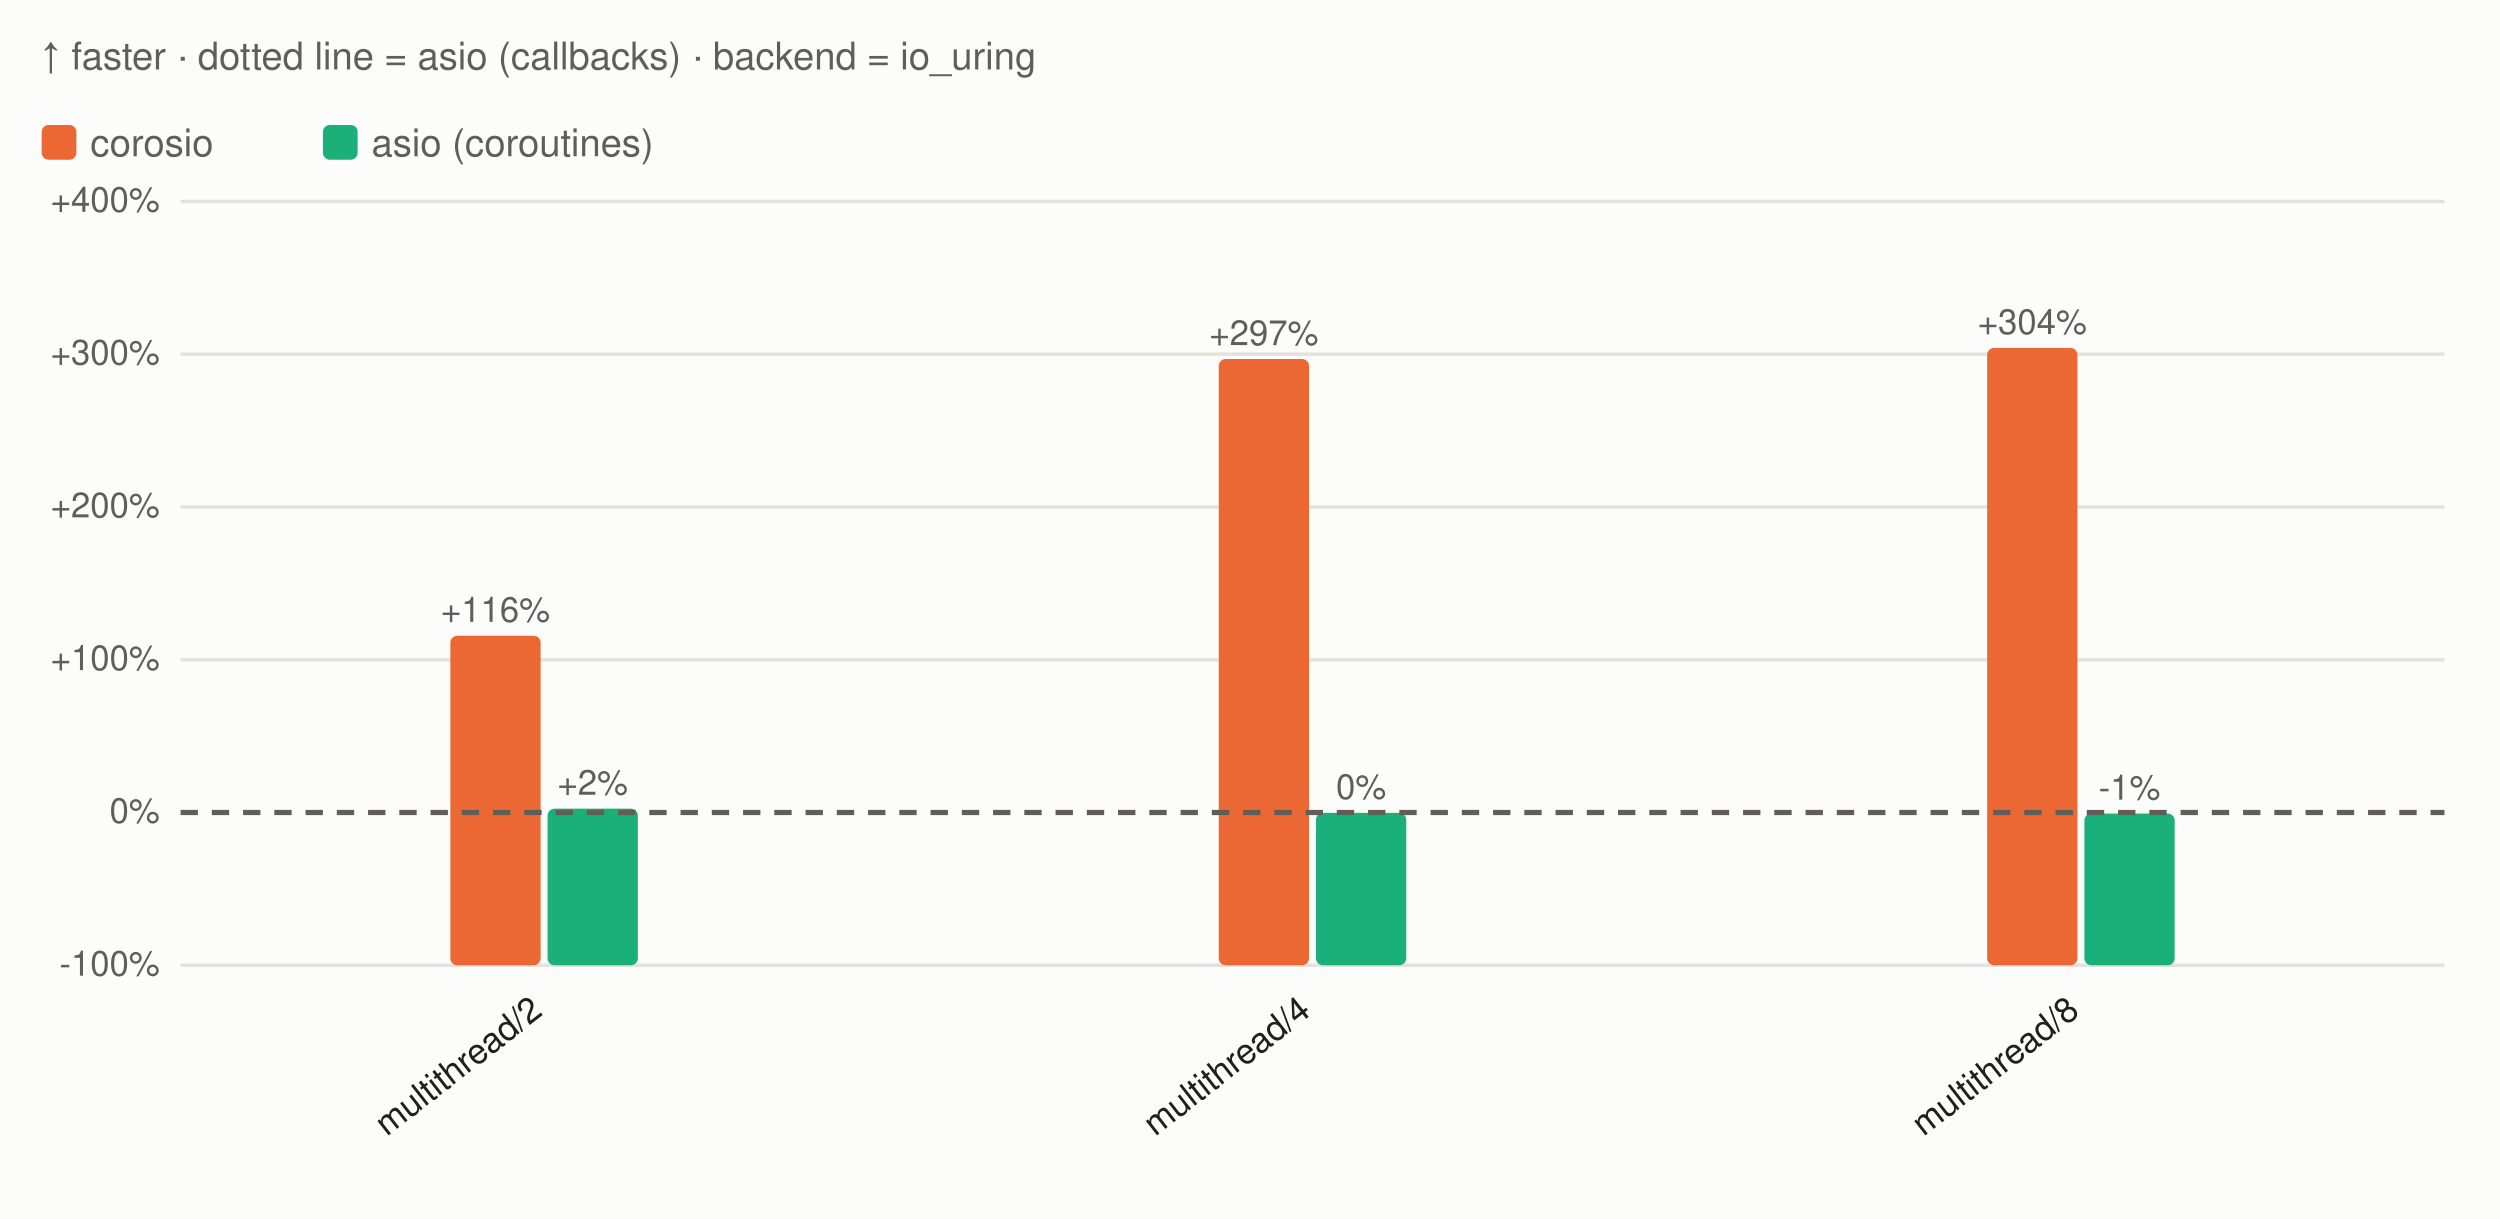
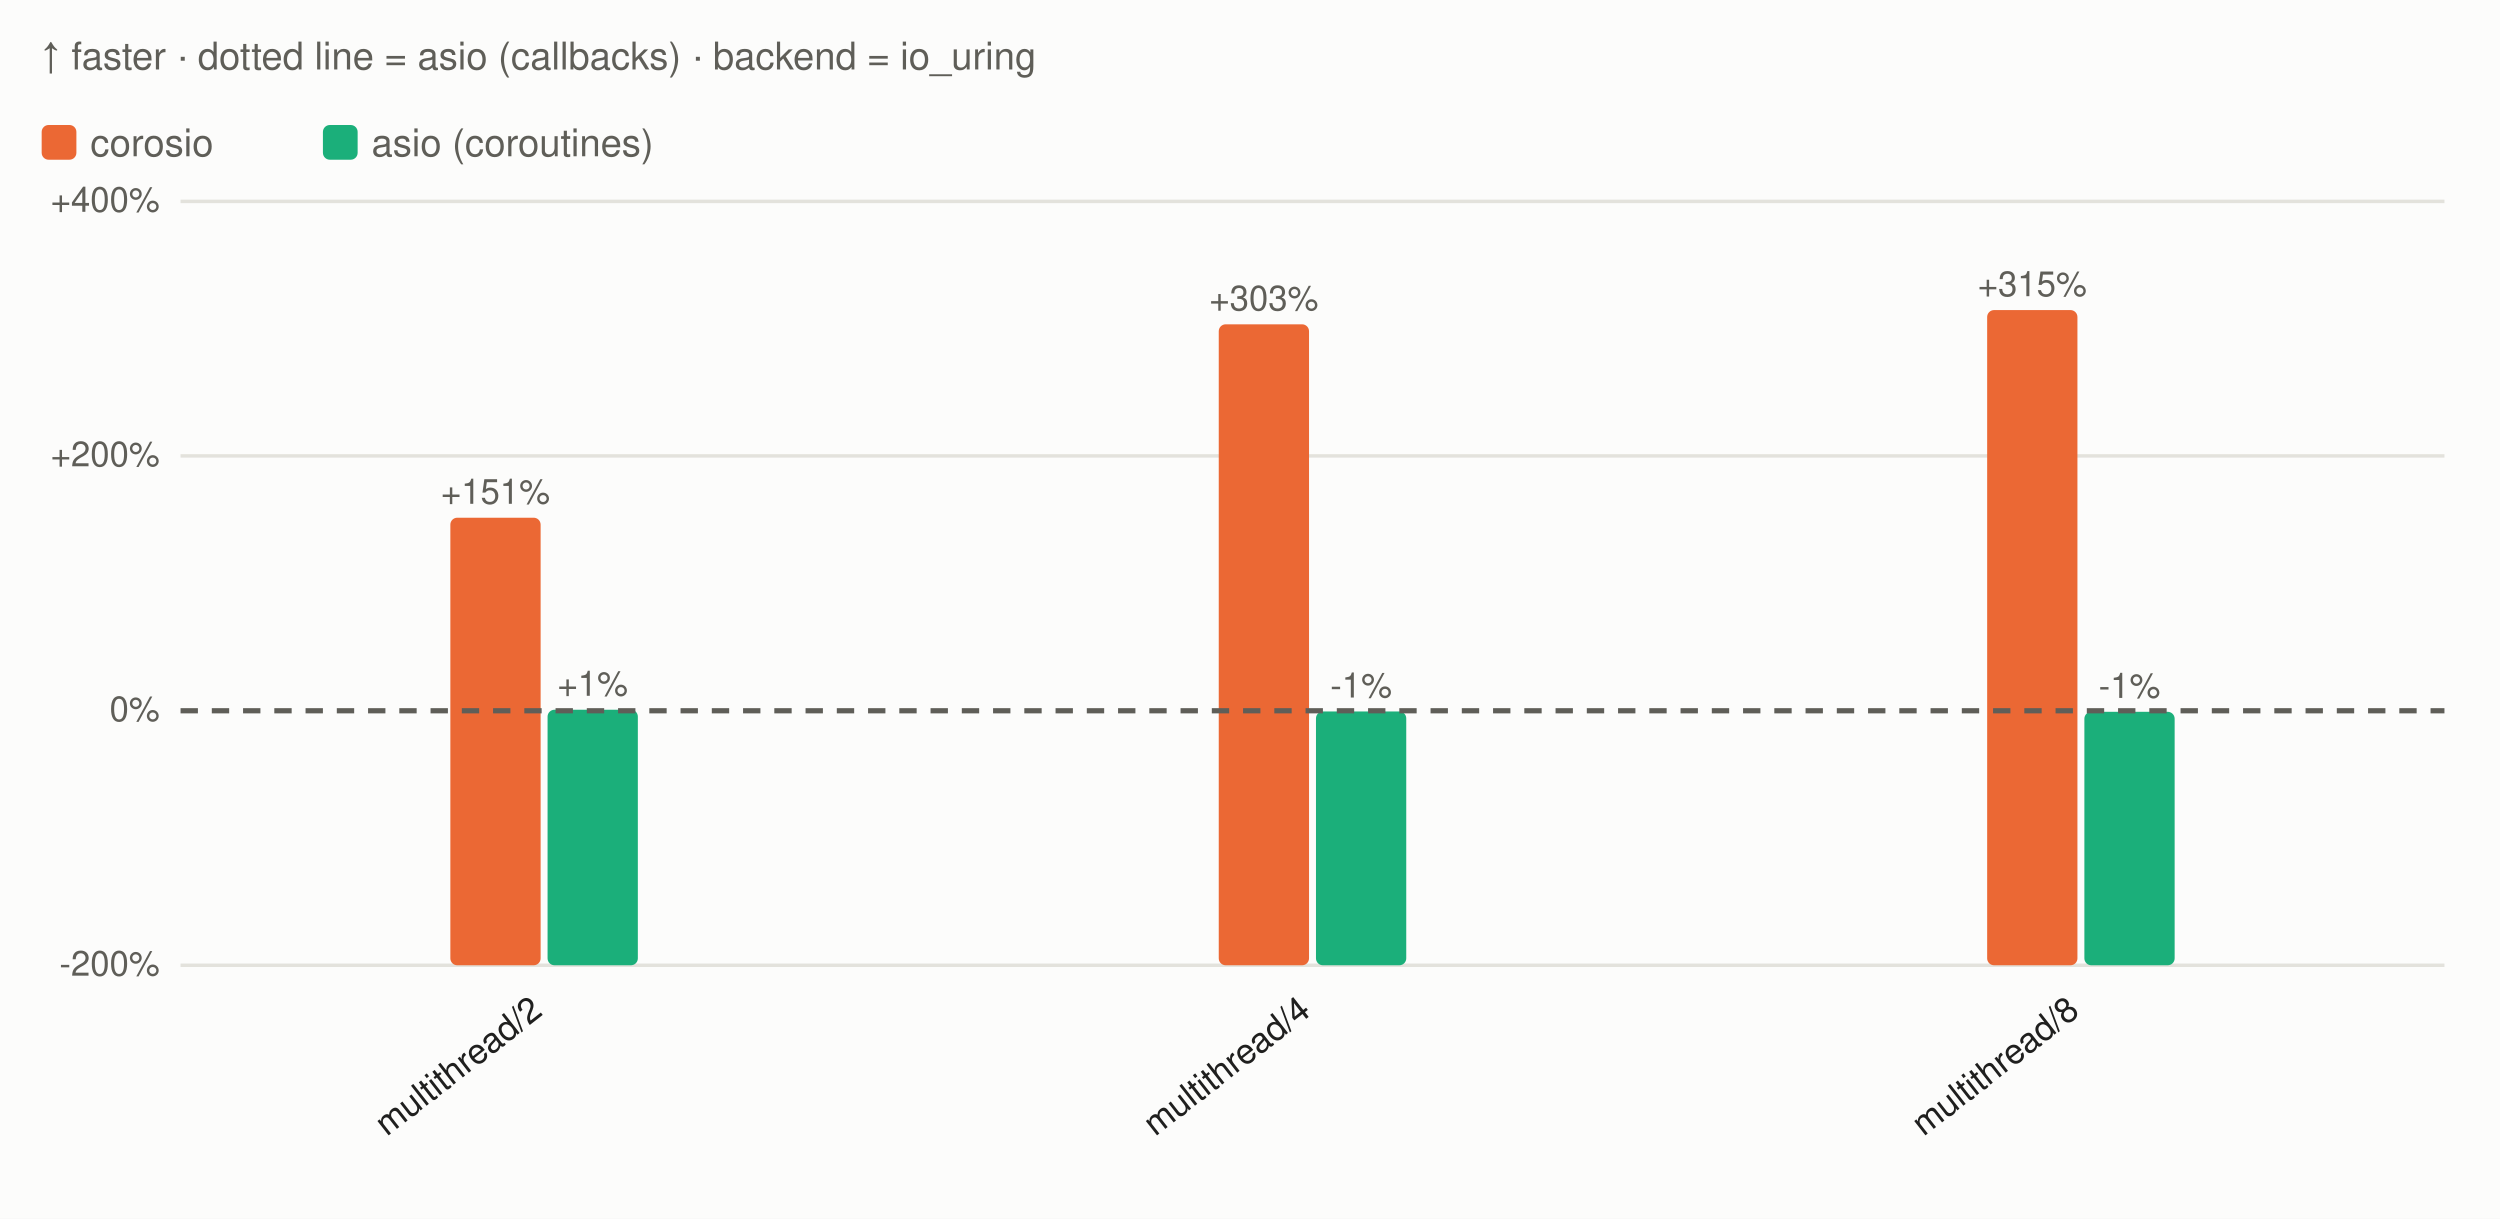
<svg xmlns="http://www.w3.org/2000/svg" class="bch-chart" width="720" height="351" viewBox="0 0 720 351">
  <style>.bch-chart{width:100%;height:auto;overflow:visible}.imageblock.bch-block{align-items:stretch}.imageblock.bch-block .content{width:100%}.bch-seg-label{fill:#ffffff;font-weight:700}html.dark .bch-exact&gt;summary.title,html.dark .bch-exact summary.title{color:var(--text-main-text-primary,#ffffff)}.boostlook .doc .openblock.bch-card{border:1px solid var(--border-border-secondary,#e3e2dc);border-radius:10px;padding:14px 14px 4px;margin-top:1.4rem;margin-bottom:1.4rem}.boostlook .doc .bch-card .imageblock.bch-block{margin-top:0;margin-bottom:0.25rem}.boostlook .doc .bch-card details.bch-exact{margin-top:0;margin-bottom:0.5rem;margin-left:0}.boostlook .doc .bch-card details.bch-exact&gt;summary{margin-left:2rem}.boostlook .doc .bch-card table.stretch,.boostlook #content .bch-card table.stretch{width:100%;margin-left:0;font-size:0.88em}.boostlook .doc .bch-card table.stretch td,.boostlook .doc .bch-card table.stretch th{padding:0.3rem 0.55rem}@media (prefers-color-scheme: dark) {.bch-surface{fill:#1a1a19}.bch-ink{fill:#ffffff}.bch-ink2{fill:#c3c2b7}.bch-grid{stroke:#3a3a38}.bch-zero{stroke:#c3c2b7}.bch-s-native{fill:#3987e5}.bch-s-uring{fill:#d95926}.bch-s-cb{fill:#199e70}.bch-div-pos{fill:#3987e5}.bch-div-neg{fill:#e66767}.bch-div-mid{fill:#383835}}html:not(.dark) .bch-surface{fill:transparent}html:not(.dark) .bch-ink{fill:#1f1f1e}html:not(.dark) .bch-ink2{fill:#5f5e58}html:not(.dark) .bch-grid{stroke:#e3e2dc}html:not(.dark) .bch-zero{stroke:#5f5e58}html:not(.dark) .bch-s-native{fill:#2a78d6}html:not(.dark) .bch-s-uring{fill:#eb6834}html:not(.dark) .bch-s-cb{fill:#1baf7a}html:not(.dark) .bch-div-pos{fill:#2a78d6}html:not(.dark) .bch-div-neg{fill:#e34948}html:not(.dark) .bch-div-mid{fill:#f0efec}html.dark .bch-surface{fill:transparent}html.dark .bch-ink{fill:#ffffff}html.dark .bch-ink2{fill:#c3c2b7}html.dark .bch-grid{stroke:#3a3a38}html.dark .bch-zero{stroke:#c3c2b7}html.dark .bch-s-native{fill:#3987e5}html.dark .bch-s-uring{fill:#d95926}html.dark .bch-s-cb{fill:#199e70}html.dark .bch-div-pos{fill:#3987e5}html.dark .bch-div-neg{fill:#e66767}html.dark .bch-div-mid{fill:#383835}</style>
  <rect width="720" height="351" class="bch-surface" fill="#fcfcfb" />
  <text x="12" y="20" font-family="-apple-system,Segoe UI,Helvetica,Arial,sans-serif" font-size="11" class="bch-ink2" fill="#5f5e58">↑ faster · dotted line = asio (callbacks) · backend = io_uring</text>
  <rect x="12" y="36" width="10" height="10" rx="2" class="bch-s-uring" fill="#eb6834" />
  <text x="26" y="45" font-family="-apple-system,Segoe UI,Helvetica,Arial,sans-serif" font-size="11" class="bch-ink2" fill="#5f5e58">corosio</text>
  <rect x="93" y="36" width="10" height="10" rx="2" class="bch-s-cb" fill="#1baf7a" />
  <text x="107" y="45" font-family="-apple-system,Segoe UI,Helvetica,Arial,sans-serif" font-size="11" class="bch-ink2" fill="#5f5e58">asio (coroutines)</text>
  <line x1="52" y1="278.0" x2="704" y2="278.0" class="bch-grid" stroke="#e3e2dc" stroke-width="1" />
-   <text x="46" y="281.0" font-family="-apple-system,Segoe UI,Helvetica,Arial,sans-serif" font-size="10" class="bch-ink2" fill="#5f5e58" text-anchor="end">-100%</text>
-   <line x1="52" y1="190.0" x2="704" y2="190.0" class="bch-grid" stroke="#e3e2dc" stroke-width="1" />
-   <text x="46" y="193.0" font-family="-apple-system,Segoe UI,Helvetica,Arial,sans-serif" font-size="10" class="bch-ink2" fill="#5f5e58" text-anchor="end">+100%</text>
-   <line x1="52" y1="146.0" x2="704" y2="146.0" class="bch-grid" stroke="#e3e2dc" stroke-width="1" />
-   <text x="46" y="149.0" font-family="-apple-system,Segoe UI,Helvetica,Arial,sans-serif" font-size="10" class="bch-ink2" fill="#5f5e58" text-anchor="end">+200%</text>
-   <line x1="52" y1="102.0" x2="704" y2="102.0" class="bch-grid" stroke="#e3e2dc" stroke-width="1" />
-   <text x="46" y="105.0" font-family="-apple-system,Segoe UI,Helvetica,Arial,sans-serif" font-size="10" class="bch-ink2" fill="#5f5e58" text-anchor="end">+300%</text>
+   <text x="46" y="281.0" font-family="-apple-system,Segoe UI,Helvetica,Arial,sans-serif" font-size="10" class="bch-ink2" fill="#5f5e58" text-anchor="end">-200%</text>
+   <line x1="52" y1="131.3" x2="704" y2="131.3" class="bch-grid" stroke="#e3e2dc" stroke-width="1" />
+   <text x="46" y="134.3" font-family="-apple-system,Segoe UI,Helvetica,Arial,sans-serif" font-size="10" class="bch-ink2" fill="#5f5e58" text-anchor="end">+200%</text>
  <line x1="52" y1="58.0" x2="704" y2="58.0" class="bch-grid" stroke="#e3e2dc" stroke-width="1" />
  <text x="46" y="61.0" font-family="-apple-system,Segoe UI,Helvetica,Arial,sans-serif" font-size="10" class="bch-ink2" fill="#5f5e58" text-anchor="end">+400%</text>
-   <text x="46" y="237.0" font-family="-apple-system,Segoe UI,Helvetica,Arial,sans-serif" font-size="10" class="bch-ink2" fill="#5f5e58" text-anchor="end">0%</text>
-   <rect x="129.7" y="183.1" width="26.0" height="94.9" rx="2" class="bch-s-uring" fill="#eb6834" />
-   <text x="142.7" y="179.1" font-family="-apple-system,Segoe UI,Helvetica,Arial,sans-serif" font-size="10" class="bch-ink2" fill="#5f5e58" text-anchor="middle">+116%</text>
-   <rect x="157.7" y="232.9" width="26.0" height="45.1" rx="2" class="bch-s-cb" fill="#1baf7a" />
-   <text x="170.7" y="228.9" font-family="-apple-system,Segoe UI,Helvetica,Arial,sans-serif" font-size="10" class="bch-ink2" fill="#5f5e58" text-anchor="middle">+2%</text>
+   <text x="46" y="207.7" font-family="-apple-system,Segoe UI,Helvetica,Arial,sans-serif" font-size="10" class="bch-ink2" fill="#5f5e58" text-anchor="end">0%</text>
+   <rect x="129.7" y="149.1" width="26.0" height="128.9" rx="2" class="bch-s-uring" fill="#eb6834" />
+   <text x="142.7" y="145.1" font-family="-apple-system,Segoe UI,Helvetica,Arial,sans-serif" font-size="10" class="bch-ink2" fill="#5f5e58" text-anchor="middle">+151%</text>
+   <rect x="157.7" y="204.4" width="26.0" height="73.6" rx="2" class="bch-s-cb" fill="#1baf7a" />
+   <text x="170.7" y="200.4" font-family="-apple-system,Segoe UI,Helvetica,Arial,sans-serif" font-size="10" class="bch-ink2" fill="#5f5e58" text-anchor="middle">+1%</text>
  <text x="156.7" y="292.0" font-family="-apple-system,Segoe UI,Helvetica,Arial,sans-serif" font-size="10" class="bch-ink" fill="#1f1f1e" text-anchor="end" transform="rotate(-38 156.7 292.0)">multithread/2</text>
-   <rect x="351.0" y="103.4" width="26.0" height="174.6" rx="2" class="bch-s-uring" fill="#eb6834" />
-   <text x="364.0" y="99.4" font-family="-apple-system,Segoe UI,Helvetica,Arial,sans-serif" font-size="10" class="bch-ink2" fill="#5f5e58" text-anchor="middle">+297%</text>
-   <rect x="379.0" y="234.1" width="26.0" height="43.9" rx="2" class="bch-s-cb" fill="#1baf7a" />
-   <text x="392.0" y="230.1" font-family="-apple-system,Segoe UI,Helvetica,Arial,sans-serif" font-size="10" class="bch-ink2" fill="#5f5e58" text-anchor="middle">0%</text>
+   <rect x="351.0" y="93.4" width="26.0" height="184.6" rx="2" class="bch-s-uring" fill="#eb6834" />
+   <text x="364.0" y="89.4" font-family="-apple-system,Segoe UI,Helvetica,Arial,sans-serif" font-size="10" class="bch-ink2" fill="#5f5e58" text-anchor="middle">+303%</text>
+   <rect x="379.0" y="204.9" width="26.0" height="73.1" rx="2" class="bch-s-cb" fill="#1baf7a" />
+   <text x="392.0" y="200.9" font-family="-apple-system,Segoe UI,Helvetica,Arial,sans-serif" font-size="10" class="bch-ink2" fill="#5f5e58" text-anchor="middle">-1%</text>
  <text x="378.0" y="292.0" font-family="-apple-system,Segoe UI,Helvetica,Arial,sans-serif" font-size="10" class="bch-ink" fill="#1f1f1e" text-anchor="end" transform="rotate(-38 378.0 292.0)">multithread/4</text>
-   <rect x="572.3" y="100.2" width="26.0" height="177.8" rx="2" class="bch-s-uring" fill="#eb6834" />
-   <text x="585.3" y="96.2" font-family="-apple-system,Segoe UI,Helvetica,Arial,sans-serif" font-size="10" class="bch-ink2" fill="#5f5e58" text-anchor="middle">+304%</text>
-   <rect x="600.3" y="234.3" width="26.0" height="43.7" rx="2" class="bch-s-cb" fill="#1baf7a" />
-   <text x="613.3" y="230.3" font-family="-apple-system,Segoe UI,Helvetica,Arial,sans-serif" font-size="10" class="bch-ink2" fill="#5f5e58" text-anchor="middle">-1%</text>
+   <rect x="572.3" y="89.3" width="26.0" height="188.7" rx="2" class="bch-s-uring" fill="#eb6834" />
+   <text x="585.3" y="85.3" font-family="-apple-system,Segoe UI,Helvetica,Arial,sans-serif" font-size="10" class="bch-ink2" fill="#5f5e58" text-anchor="middle">+315%</text>
+   <rect x="600.3" y="205.0" width="26.0" height="73.0" rx="2" class="bch-s-cb" fill="#1baf7a" />
+   <text x="613.3" y="201.0" font-family="-apple-system,Segoe UI,Helvetica,Arial,sans-serif" font-size="10" class="bch-ink2" fill="#5f5e58" text-anchor="middle">-1%</text>
  <text x="599.3" y="292.0" font-family="-apple-system,Segoe UI,Helvetica,Arial,sans-serif" font-size="10" class="bch-ink" fill="#1f1f1e" text-anchor="end" transform="rotate(-38 599.3 292.0)">multithread/8</text>
-   <line x1="52" y1="234.0" x2="704" y2="234.0" class="bch-zero" stroke="#5f5e58" stroke-width="1.5" stroke-dasharray="5 4" />
+   <line x1="52" y1="204.7" x2="704" y2="204.7" class="bch-zero" stroke="#5f5e58" stroke-width="1.5" stroke-dasharray="5 4" />
</svg>
